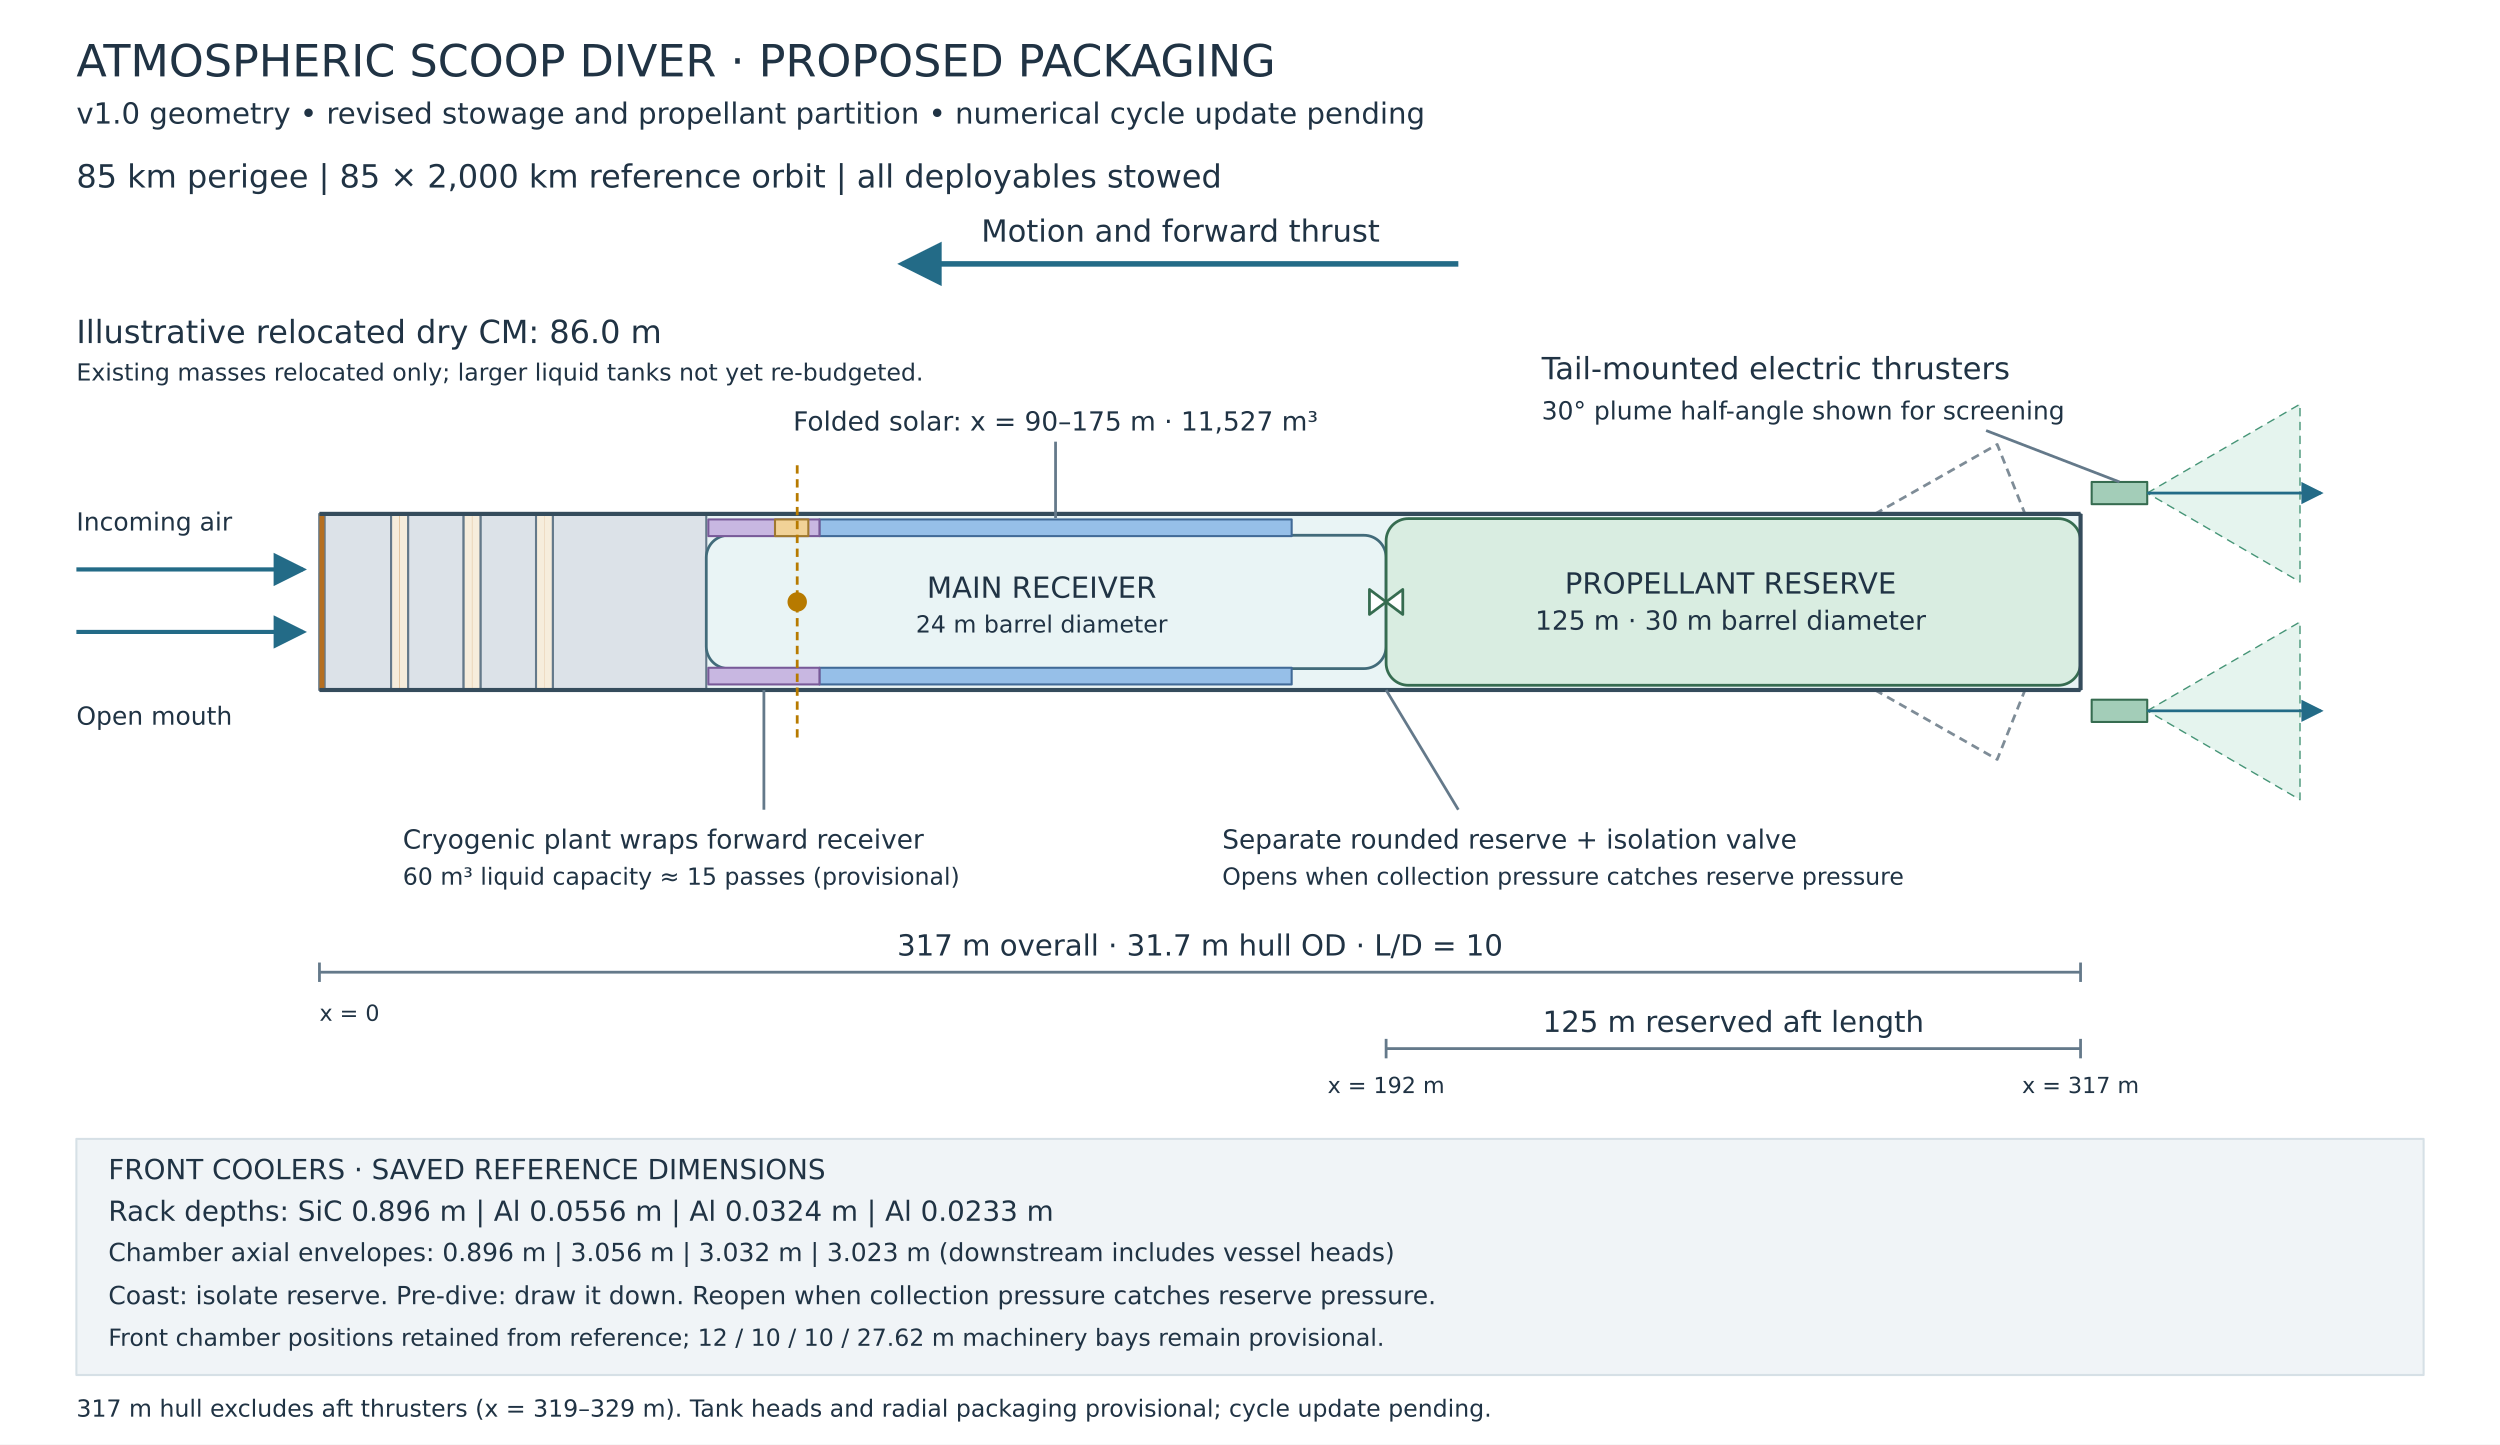
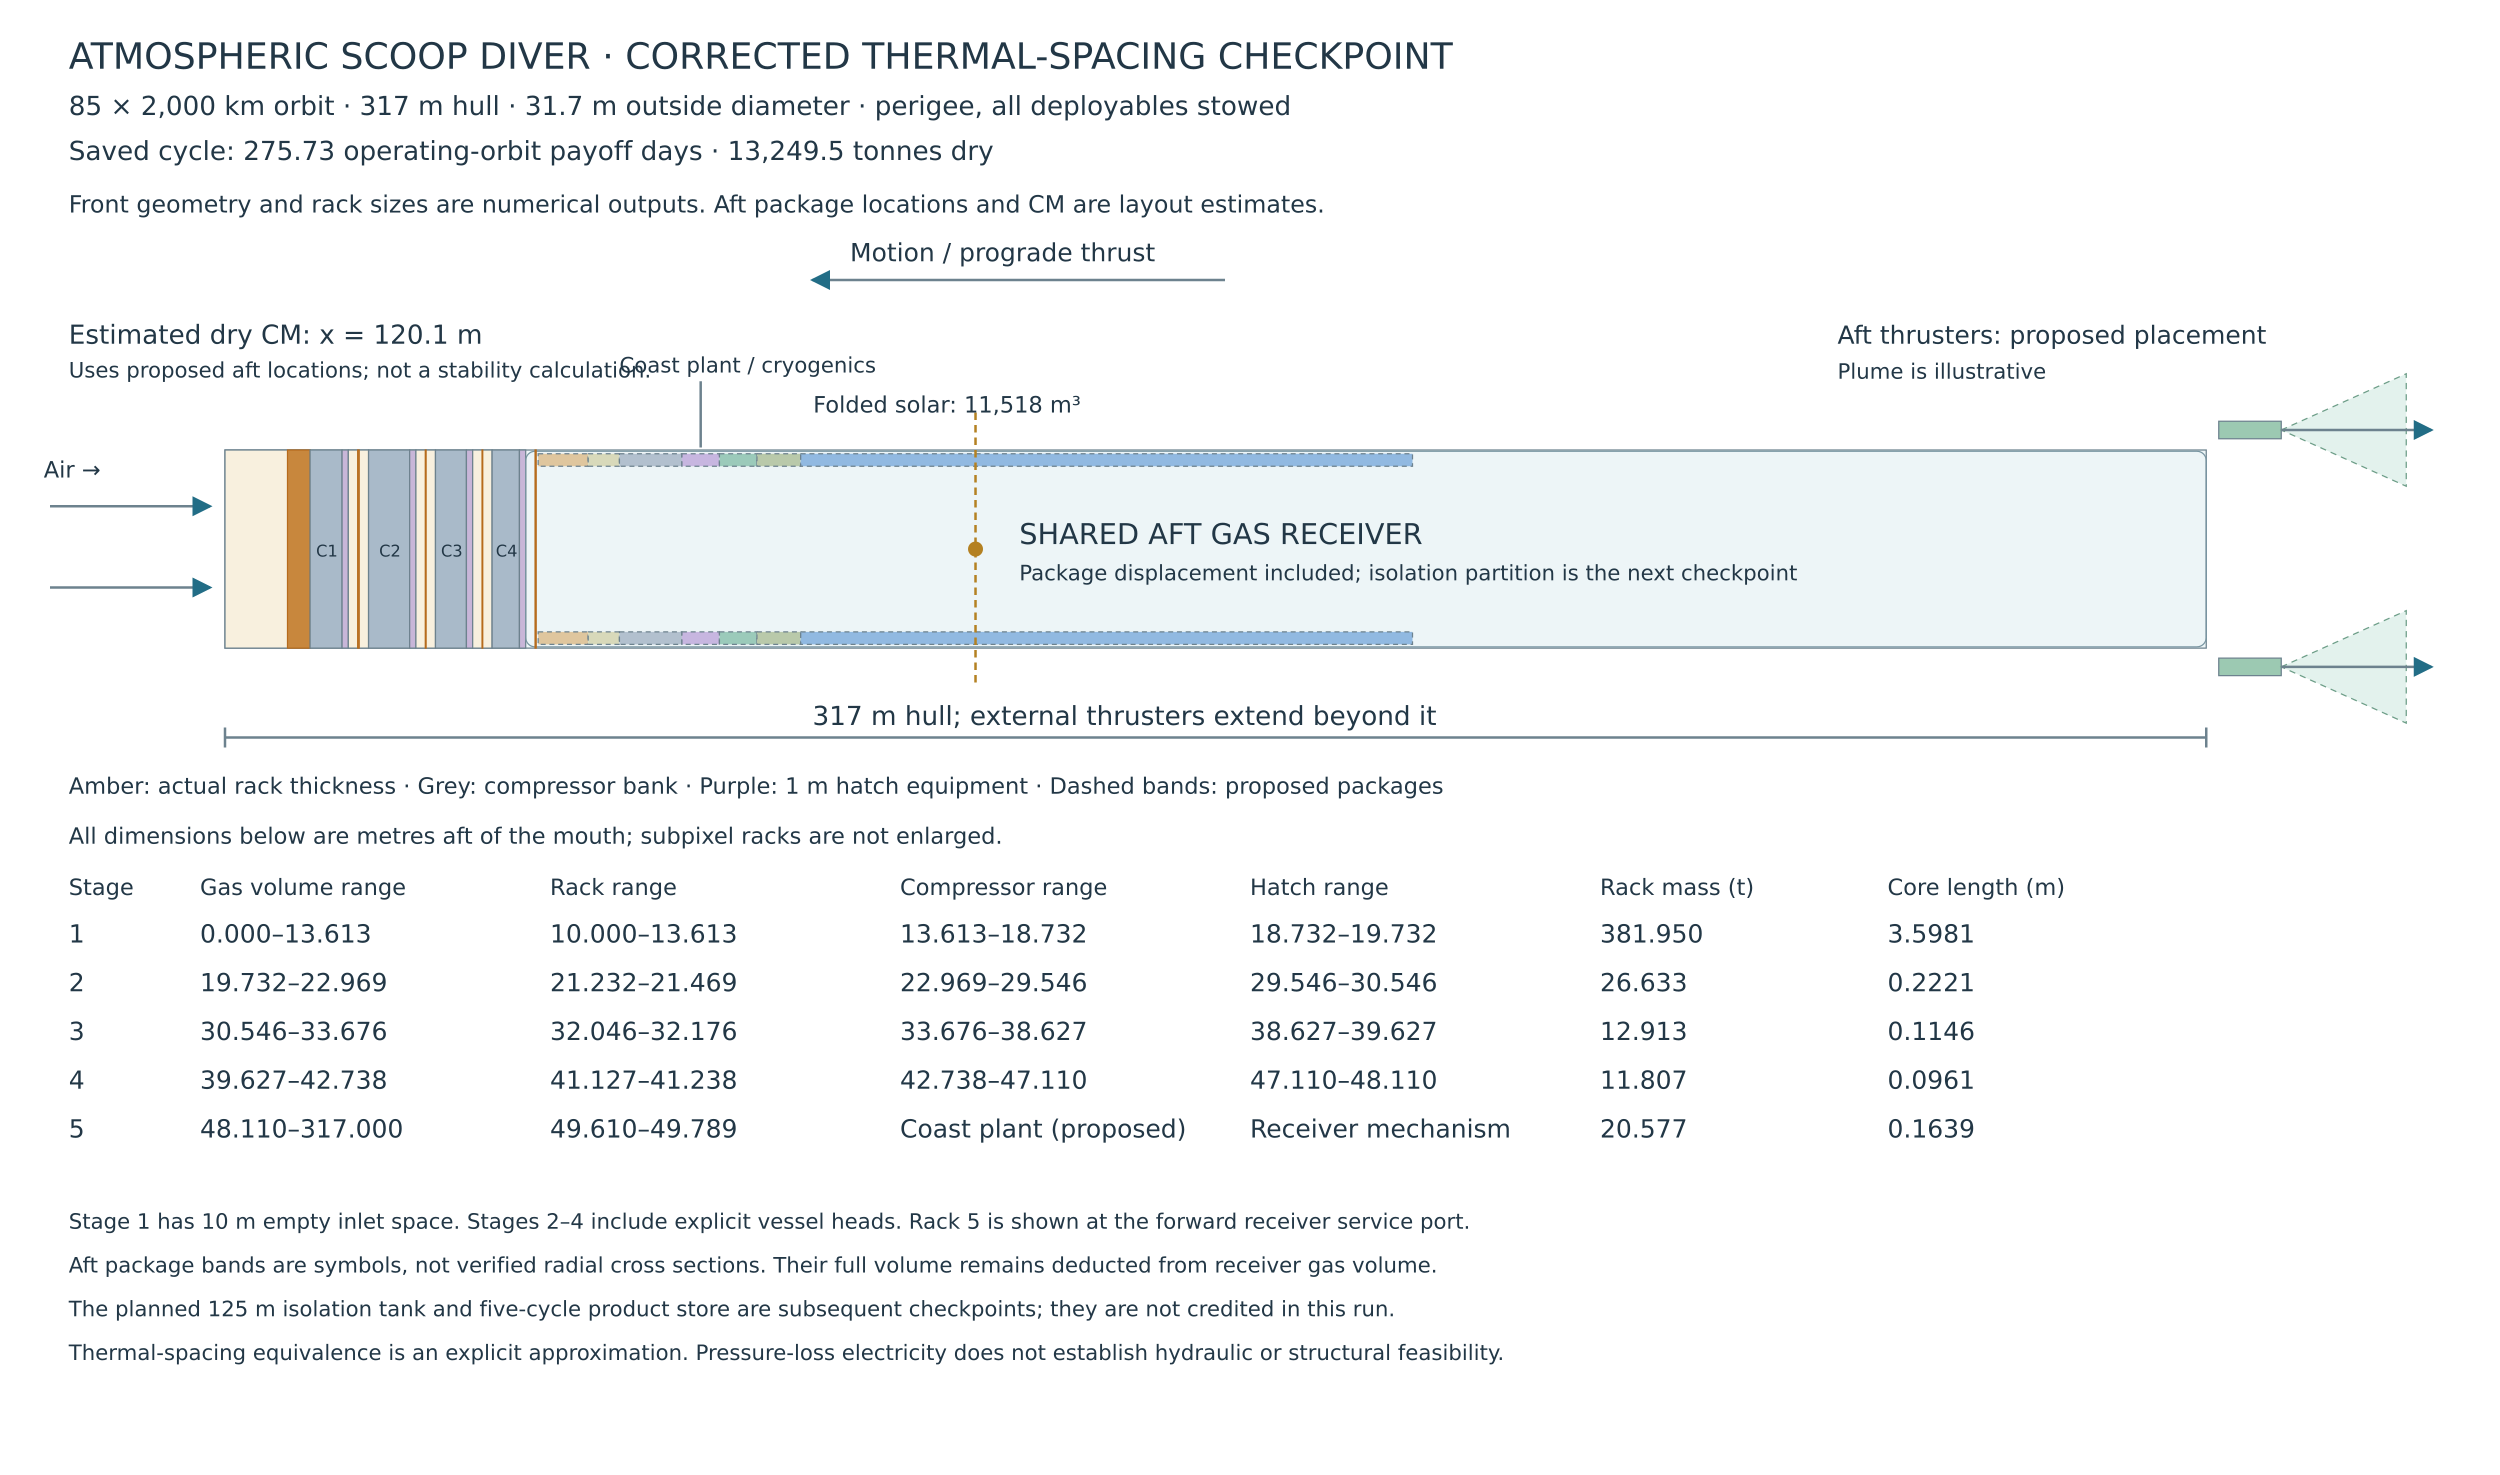
- <svg xmlns="http://www.w3.org/2000/svg" width="1800" height="1040" viewBox="0 0 1800 1040" role="img" aria-labelledby="title desc">
+ <svg xmlns="http://www.w3.org/2000/svg" width="2000" height="1180" viewBox="0 0 2000 1180">
+   <rect width="2000" height="1180" fill="white" />
+   <style>text{font-family:DejaVu Sans,sans-serif;fill:#223746}</style>
  <defs>
-     <marker id="arrow" markerWidth="8" markerHeight="8" refX="7" refY="4" orient="auto">
-       <path d="M0 0L8 4L0 8Z" fill="#236b87" />
+     <marker id="a" markerWidth="8" markerHeight="8" refX="7" refY="4" orient="auto">
+       <path d="M0 0L8 4L0 8Z" fill="#226d86" />
    </marker>
  </defs>
-   <rect width="1800" height="1040" fill="#ffffff" />
-   <style>text{font-family:DejaVu Sans,sans-serif;fill:#203344}line,path,rect{stroke-linejoin:round}</style>
-   <text x="55" y="55" font-size="32" text-anchor="start" fill="#203344">ATMOSPHERIC SCOOP DIVER · PROPOSED PACKAGING</text>
-   <text x="55" y="89" font-size="21" text-anchor="start" fill="#203344">v1.0 geometry • revised stowage and propellant partition • numerical cycle update pending</text>
-   <text x="55" y="135" font-size="23" text-anchor="start" fill="#203344">85 km perigee   |   85 × 2,000 km reference orbit   |   all deployables stowed</text>
-   <line x1="1050" y1="190" x2="650" y2="190" stroke="#236b87" stroke-width="4" stroke-dasharray="" marker-end="url(#arrow)" />
-   <text x="850" y="174" font-size="22" text-anchor="middle" fill="#203344">Motion and forward thrust</text>
-   <text x="55" y="247" font-size="23" text-anchor="start" fill="#996300">Illustrative relocated dry CM: 86.0 m</text>
-   <text x="55" y="274" font-size="17" text-anchor="start" fill="#203344">Existing masses relocated only; larger liquid tanks not yet re-budgeted.</text>
-   <rect x="230.0" y="370.0" width="1268.0" height="126.8" fill="#e9f4f5" stroke="#64798a" stroke-width="1.5" />
-   <rect x="233.586" y="370.0" width="48.0" height="126.8" fill="#dce2e8" stroke="#64798a" stroke-width="1.5" />
-   <rect x="293.808" y="370.0" width="40.0" height="126.8" fill="#dce2e8" stroke="#64798a" stroke-width="1.5" />
-   <rect x="345.938" y="370.0" width="40.0" height="126.8" fill="#dce2e8" stroke="#64798a" stroke-width="1.5" />
-   <rect x="398.031" y="370.0" width="110.478" height="126.8" fill="#dce2e8" stroke="#64798a" stroke-width="1.5" />
-   <rect x="230.0" y="370.0" width="3.586" height="126.8" fill="#f6eddc" stroke="#64798a" stroke-width="1.5" />
-   <rect x="230.0" y="370.0" width="3.586" height="126.8" fill="#b66f20" />
-   <rect x="281.586" y="370.0" width="12.222" height="126.8" fill="#f6eddc" stroke="#64798a" stroke-width="1.5" />
-   <rect x="287.586" y="370.0" width="0.222" height="126.8" fill="#b66f20" />
-   <rect x="333.808" y="370.0" width="12.13" height="126.8" fill="#f6eddc" stroke="#64798a" stroke-width="1.5" />
-   <rect x="339.808" y="370.0" width="0.13" height="126.8" fill="#b66f20" />
-   <rect x="385.938" y="370.0" width="12.093" height="126.8" fill="#f6eddc" stroke="#64798a" stroke-width="1.5" />
-   <rect x="391.938" y="370.0" width="0.093" height="126.8" fill="#b66f20" />
-   <rect x="508.52" y="385.4" width="489.48" height="96" rx="16" fill="#e9f4f5" stroke="#426b7a" stroke-width="2" />
-   <rect x="998.0" y="373.4" width="500.0" height="120" rx="16" fill="#d9ede1" stroke="#366c50" stroke-width="2" />
-   <path d="M986.0 424.4 L1010.0 442.4 L1010.0 424.4 L986.0 442.4 Z" fill="#fff" stroke="#366c50" stroke-width="2" />
-   <rect x="590.0" y="374.0" width="340.0" height="12" fill="#96bfe8" stroke="#416a97" stroke-width="1.5" />
-   <rect x="510.0" y="374.0" width="80.0" height="12" fill="#c8b7e1" stroke="#785a98" stroke-width="1.5" />
-   <rect x="590.0" y="480.8" width="340.0" height="12" fill="#96bfe8" stroke="#416a97" stroke-width="1.5" />
-   <rect x="510.0" y="480.8" width="80.0" height="12" fill="#c8b7e1" stroke="#785a98" stroke-width="1.5" />
-   <rect x="558.0" y="374.0" width="24.0" height="12" fill="#f1d297" stroke="#9f792f" stroke-width="1.5" />
-   <text x="750.0" y="430.4" font-size="21" text-anchor="middle" fill="#203344">MAIN RECEIVER</text>
-   <text x="750.0" y="455.4" font-size="17" text-anchor="middle" fill="#203344">24 m barrel diameter</text>
-   <text x="1246.0" y="427.4" font-size="21" text-anchor="middle" fill="#203344">PROPELLANT RESERVE</text>
-   <text x="1246.0" y="453.4" font-size="19" text-anchor="middle" fill="#203344">125 m · 30 m barrel diameter</text>
-   <rect x="1506.0" y="347.0" width="40.0" height="16" fill="#a3cdb8" stroke="#366c50" stroke-width="1.5" />
-   <path d="M1546.0 355.0 L1656.0 291.0 L1656.0 419.0 Z" fill="#d7eee5" fill-opacity="0.65" stroke="#459476" stroke-dasharray="6 4" />
-   <line x1="1546.0" y1="355.0" x2="1671.0" y2="355.0" stroke="#236b87" stroke-width="2" stroke-dasharray="" marker-end="url(#arrow)" />
-   <rect x="1506.0" y="503.8" width="40.0" height="16" fill="#a3cdb8" stroke="#366c50" stroke-width="1.5" />
-   <path d="M1546.0 511.8 L1656.0 447.8 L1656.0 575.8 Z" fill="#d7eee5" fill-opacity="0.65" stroke="#459476" stroke-dasharray="6 4" />
-   <line x1="1546.0" y1="511.8" x2="1671.0" y2="511.8" stroke="#236b87" stroke-width="2" stroke-dasharray="" marker-end="url(#arrow)" />
-   <path d="M1350.0 370.0 L1438.0 320.0 L1458.0 370.0" fill="none" stroke="#7e8c97" stroke-width="2" stroke-dasharray="6 4" />
-   <path d="M1350.0 496.8 L1438.0 546.8 L1458.0 496.8" fill="none" stroke="#7e8c97" stroke-width="2" stroke-dasharray="6 4" />
-   <line x1="230.0" y1="370.0" x2="1498.0" y2="370.0" stroke="#354c5c" stroke-width="3" stroke-dasharray="" />
-   <line x1="230.0" y1="496.8" x2="1498.0" y2="496.8" stroke="#354c5c" stroke-width="3" stroke-dasharray="" />
-   <line x1="1498.0" y1="370.0" x2="1498.0" y2="496.8" stroke="#354c5c" stroke-width="3" stroke-dasharray="" />
-   <line x1="573.995" y1="335.0" x2="573.995" y2="531.8" stroke="#b77a00" stroke-width="2" stroke-dasharray="6 4" />
-   <circle cx="573.995" cy="433.4" r="7" fill="#b77a00" />
-   <line x1="55" y1="410.0" x2="218.0" y2="410.0" stroke="#236b87" stroke-width="3" stroke-dasharray="" marker-end="url(#arrow)" />
-   <line x1="55" y1="455.0" x2="218.0" y2="455.0" stroke="#236b87" stroke-width="3" stroke-dasharray="" marker-end="url(#arrow)" />
-   <text x="55" y="382.0" font-size="18" text-anchor="start" fill="#203344">Incoming air</text>
-   <text x="55" y="521.8" font-size="18" text-anchor="start" fill="#203344">Open mouth</text>
-   <line x1="760.0" y1="373.0" x2="760.0" y2="318" stroke="#64798a" stroke-width="2" stroke-dasharray="" />
-   <text x="760.0" y="310" font-size="19" text-anchor="middle" fill="#203344">Folded solar: x = 90–175 m · 11,527 m³</text>
-   <text x="1110" y="273" font-size="22" text-anchor="start" fill="#203344">Tail-mounted electric thrusters</text>
-   <text x="1110" y="302" font-size="18" text-anchor="start" fill="#203344">30° plume half-angle shown for screening</text>
-   <line x1="1430" y1="310" x2="1526.0" y2="347.0" stroke="#64798a" stroke-width="2" stroke-dasharray="" />
-   <line x1="550.0" y1="496.8" x2="550" y2="583" stroke="#64798a" stroke-width="2" stroke-dasharray="" />
-   <text x="290" y="611" font-size="19" text-anchor="start" fill="#203344">Cryogenic plant wraps forward receiver</text>
-   <text x="290" y="637" font-size="17" text-anchor="start" fill="#203344">60 m³ liquid capacity ≈ 15 passes (provisional)</text>
-   <line x1="998.0" y1="496.8" x2="1050" y2="583" stroke="#64798a" stroke-width="2" stroke-dasharray="" />
-   <text x="880" y="611" font-size="19" text-anchor="start" fill="#203344">Separate rounded reserve + isolation valve</text>
-   <text x="880" y="637" font-size="17" text-anchor="start" fill="#203344">Opens when collection pressure catches reserve pressure</text>
-   <line x1="230.0" y1="700" x2="1498.0" y2="700" stroke="#64798a" stroke-width="2" stroke-dasharray="" />
-   <line x1="230.0" y1="693" x2="230.0" y2="707" stroke="#64798a" stroke-width="2" stroke-dasharray="" />
-   <line x1="1498.0" y1="693" x2="1498.0" y2="707" stroke="#64798a" stroke-width="2" stroke-dasharray="" />
-   <text x="864.0" y="688" font-size="21" text-anchor="middle" fill="#203344">317 m overall · 31.7 m hull OD · L/D = 10</text>
-   <line x1="998.0" y1="755" x2="1498.0" y2="755" stroke="#64798a" stroke-width="2" stroke-dasharray="" />
-   <line x1="998.0" y1="748" x2="998.0" y2="762" stroke="#64798a" stroke-width="2" stroke-dasharray="" />
-   <line x1="1498.0" y1="748" x2="1498.0" y2="762" stroke="#64798a" stroke-width="2" stroke-dasharray="" />
-   <text x="1248.0" y="743" font-size="21" text-anchor="middle" fill="#203344">125 m reserved aft length</text>
-   <text x="230.0" y="735" font-size="16" text-anchor="start" fill="#203344">x = 0</text>
-   <text x="998.0" y="787" font-size="16" text-anchor="middle" fill="#203344">x = 192 m</text>
-   <text x="1498.0" y="787" font-size="16" text-anchor="middle" fill="#203344">x = 317 m</text>
-   <rect x="55" y="820" width="1690" height="170" fill="#f0f4f7" stroke="#d6e0e6" stroke-width="1.5" />
-   <text x="78" y="849" font-size="20" text-anchor="start" fill="#203344">FRONT COOLERS · SAVED REFERENCE DIMENSIONS</text>
-   <text x="78" y="879" font-size="20" text-anchor="start" fill="#203344">Rack depths: SiC 0.896 m  |  Al 0.0556 m  |  Al 0.0324 m  |  Al 0.0233 m</text>
-   <text x="78" y="908" font-size="18" text-anchor="start" fill="#203344">Chamber axial envelopes: 0.896 m  |  3.056 m  |  3.032 m  |  3.023 m (downstream includes vessel heads)</text>
-   <text x="78" y="939" font-size="18" text-anchor="start" fill="#203344">Coast: isolate reserve. Pre-dive: draw it down. Reopen when collection pressure catches reserve pressure.</text>
-   <text x="78" y="969" font-size="17" text-anchor="start" fill="#203344">Front chamber positions retained from reference; 12 / 10 / 10 / 27.62 m machinery bays remain provisional.</text>
-   <text x="55" y="1020" font-size="17" text-anchor="start" fill="#203344">317 m hull excludes aft thrusters (x = 319–329 m). Tank heads and radial packaging provisional; cycle update pending.</text>
+   <text x="55" y="55" font-size="29">ATMOSPHERIC SCOOP DIVER · CORRECTED THERMAL-SPACING CHECKPOINT</text>
+   <text x="55" y="92" font-size="21">85 × 2,000 km orbit · 317 m hull · 31.7 m outside diameter · perigee, all deployables stowed</text>
+   <text x="55" y="128" font-size="21">Saved cycle: 275.73 operating-orbit payoff days · 13,249.5 tonnes dry</text>
+   <text x="55" y="170" font-size="19">Front geometry and rack sizes are numerical outputs. Aft package locations and CM are layout estimates.</text>
+   <line x1="980" y1="224" x2="650" y2="224" stroke="#6d828e" stroke-width="2" stroke-dasharray="" marker-end="url(#a)" />
+   <text x="680" y="209" font-size="20">Motion / prograde thrust</text>
+   <text x="55" y="275" font-size="21">Estimated dry CM: x = 120.1 m</text>
+   <text x="55" y="302" font-size="17">Uses proposed aft locations; not a stability calculation.</text>
+   <rect x="180.0" y="360.0" width="1585.0" height="158.5" fill="#edf5f7" stroke="#6d828e" stroke-dasharray="" />
+   <rect x="180.0" y="360.0" width="68.066" height="158.5" fill="#f8f0de" stroke="#6d828e" stroke-dasharray="" />
+   <rect x="230.0" y="360.0" width="18.066" height="158.5" fill="#c8873d" stroke="#b66b1c" stroke-dasharray="" />
+   <rect x="248.066" y="360.0" width="25.594" height="158.5" fill="#a9bac9" stroke="#6d828e" stroke-dasharray="" />
+   <rect x="273.659" y="360.0" width="5.0" height="158.5" fill="#c8b6d8" stroke="#6d828e" stroke-dasharray="" />
+   <text x="252.862" y="445.25" font-size="13">C1</text>
+   <rect x="278.659" y="360.0" width="16.185" height="158.5" fill="#f8f0de" stroke="#6d828e" stroke-dasharray="" />
+   <rect x="286.159" y="360.0" width="1.185" height="158.5" fill="#c8873d" stroke="#b66b1c" stroke-dasharray="" />
+   <rect x="294.845" y="360.0" width="32.886" height="158.5" fill="#a9bac9" stroke="#6d828e" stroke-dasharray="" />
+   <rect x="327.731" y="360.0" width="5.0" height="158.5" fill="#c8b6d8" stroke="#6d828e" stroke-dasharray="" />
+   <text x="303.288" y="445.25" font-size="13">C2</text>
+   <rect x="332.731" y="360.0" width="15.648" height="158.5" fill="#f8f0de" stroke="#6d828e" stroke-dasharray="" />
+   <rect x="340.231" y="360.0" width="0.648" height="158.5" fill="#c8873d" stroke="#b66b1c" stroke-dasharray="" />
+   <rect x="348.379" y="360.0" width="24.757" height="158.5" fill="#a9bac9" stroke="#6d828e" stroke-dasharray="" />
+   <rect x="373.137" y="360.0" width="5.0" height="158.5" fill="#c8b6d8" stroke="#6d828e" stroke-dasharray="" />
+   <text x="352.758" y="445.25" font-size="13">C3</text>
+   <rect x="378.137" y="360.0" width="15.556" height="158.5" fill="#f8f0de" stroke="#6d828e" stroke-dasharray="" />
+   <rect x="385.637" y="360.0" width="0.556" height="158.5" fill="#c8873d" stroke="#b66b1c" stroke-dasharray="" />
+   <rect x="393.692" y="360.0" width="21.856" height="158.5" fill="#a9bac9" stroke="#6d828e" stroke-dasharray="" />
+   <rect x="415.548" y="360.0" width="5.0" height="158.5" fill="#c8b6d8" stroke="#6d828e" stroke-dasharray="" />
+   <text x="396.62" y="445.25" font-size="13">C4</text>
+   <rect x="420.548" y="361.0" width="1344.452" height="156.5" rx="7.5" fill="none" stroke="#7895a1" />
+   <rect x="428.048" y="360.0" width="0.895" height="158.5" fill="#c8873d" stroke="#b66b1c" stroke-dasharray="" />
+   <text x="815.412" y="435.25" font-size="23">SHARED AFT GAS RECEIVER</text>
+   <text x="815.412" y="464.25" font-size="17">Package displacement included; isolation partition is the next checkpoint</text>
+   <rect x="430.548" y="363.0" width="40.0" height="10" fill="#dfc69e" stroke="#6d828e" stroke-dasharray="4 3" />
+   <rect x="430.548" y="505.5" width="40.0" height="10" fill="#dfc69e" stroke="#6d828e" stroke-dasharray="4 3" />
+   <rect x="470.548" y="363.0" width="25.0" height="10" fill="#d8d9ba" stroke="#6d828e" stroke-dasharray="4 3" />
+   <rect x="470.548" y="505.5" width="25.0" height="10" fill="#d8d9ba" stroke="#6d828e" stroke-dasharray="4 3" />
+   <rect x="495.548" y="363.0" width="50" height="10" fill="#b2c0ce" stroke="#6d828e" stroke-dasharray="4 3" />
+   <rect x="495.548" y="505.5" width="50" height="10" fill="#b2c0ce" stroke="#6d828e" stroke-dasharray="4 3" />
+   <rect x="545.548" y="363.0" width="30.0" height="10" fill="#c7b6e0" stroke="#6d828e" stroke-dasharray="4 3" />
+   <rect x="545.548" y="505.5" width="30.0" height="10" fill="#c7b6e0" stroke="#6d828e" stroke-dasharray="4 3" />
+   <rect x="575.548" y="363.0" width="30.0" height="10" fill="#9bcaba" stroke="#6d828e" stroke-dasharray="4 3" />
+   <rect x="575.548" y="505.5" width="30.0" height="10" fill="#9bcaba" stroke="#6d828e" stroke-dasharray="4 3" />
+   <rect x="605.548" y="363.0" width="35.0" height="10" fill="#b9c9aa" stroke="#6d828e" stroke-dasharray="4 3" />
+   <rect x="605.548" y="505.5" width="35.0" height="10" fill="#b9c9aa" stroke="#6d828e" stroke-dasharray="4 3" />
+   <rect x="640.548" y="363.0" width="489.452" height="10" fill="#91b9e1" stroke="#6d828e" stroke-dasharray="4 3" />
+   <rect x="640.548" y="505.5" width="489.452" height="10" fill="#91b9e1" stroke="#6d828e" stroke-dasharray="4 3" />
+   <rect x="1775.0" y="337.0" width="50.0" height="14" fill="#9cc9b2" stroke="#6d828e" stroke-dasharray="" />
+   <path d="M1825.0 344.0 L1925.0 299.0 L1925.0 389.0Z" fill="#e3f2ed" stroke="#6c9d87" stroke-dasharray="5 4" />
+   <line x1="1825.0" y1="344.0" x2="1945.0" y2="344.0" stroke="#6d828e" stroke-width="2" stroke-dasharray="" marker-end="url(#a)" />
+   <rect x="1775.0" y="526.5" width="50.0" height="14" fill="#9cc9b2" stroke="#6d828e" stroke-dasharray="" />
+   <path d="M1825.0 533.5 L1925.0 488.5 L1925.0 578.5Z" fill="#e3f2ed" stroke="#6c9d87" stroke-dasharray="5 4" />
+   <line x1="1825.0" y1="533.5" x2="1945.0" y2="533.5" stroke="#6d828e" stroke-width="2" stroke-dasharray="" marker-end="url(#a)" />
+   <line x1="780.412" y1="330.0" x2="780.412" y2="548.5" stroke="#b48122" stroke-width="2" stroke-dasharray="6 4" />
+   <circle cx="780.412" cy="439.25" r="6" fill="#b48122" />
+   <line x1="40" y1="405.0" x2="168.0" y2="405.0" stroke="#6d828e" stroke-width="2" stroke-dasharray="" marker-end="url(#a)" />
+   <line x1="40" y1="470.0" x2="168.0" y2="470.0" stroke="#6d828e" stroke-width="2" stroke-dasharray="" marker-end="url(#a)" />
+   <text x="35" y="382.0" font-size="18">Air →</text>
+   <line x1="560.548" y1="358.0" x2="560.548" y2="305" stroke="#6d828e" stroke-width="2" stroke-dasharray="" />
+   <text x="495.548" y="298" font-size="17">Coast plant / cryogenics</text>
+   <text x="650.548" y="330" font-size="18">Folded solar: 11,518 m³</text>
+   <text x="1470" y="275" font-size="20">Aft thrusters: proposed placement</text>
+   <text x="1470" y="303" font-size="17">Plume is illustrative</text>
+   <line x1="180.0" y1="590" x2="1765.0" y2="590" stroke="#6d828e" stroke-width="2" stroke-dasharray="" />
+   <line x1="180.0" y1="582" x2="180.0" y2="598" stroke="#6d828e" stroke-width="2" stroke-dasharray="" />
+   <line x1="1765.0" y1="582" x2="1765.0" y2="598" stroke="#6d828e" stroke-width="2" stroke-dasharray="" />
+   <text x="650" y="580" font-size="21">317 m hull; external thrusters extend beyond it</text>
+   <text x="55" y="635" font-size="18">Amber: actual rack thickness · Grey: compressor bank · Purple: 1 m hatch equipment · Dashed bands: proposed packages</text>
+   <text x="55" y="675" font-size="18">All dimensions below are metres aft of the mouth; subpixel racks are not enlarged.</text>
+   <text x="55" y="716" font-size="18">Stage</text>
+   <text x="160" y="716" font-size="18">Gas volume range</text>
+   <text x="440" y="716" font-size="18">Rack range</text>
+   <text x="720" y="716" font-size="18">Compressor range</text>
+   <text x="1000" y="716" font-size="18">Hatch range</text>
+   <text x="1280" y="716" font-size="18">Rack mass (t)</text>
+   <text x="1510" y="716" font-size="18">Core length (m)</text>
+   <text x="55" y="754" font-size="20">1</text>
+   <text x="160" y="754" font-size="20">0.000–13.613</text>
+   <text x="440" y="754" font-size="20">10.000–13.613</text>
+   <text x="720" y="754" font-size="20">13.613–18.732</text>
+   <text x="1000" y="754" font-size="20">18.732–19.732</text>
+   <text x="1280" y="754" font-size="20">381.950</text>
+   <text x="1510" y="754" font-size="20">3.5981</text>
+   <text x="55" y="793" font-size="20">2</text>
+   <text x="160" y="793" font-size="20">19.732–22.969</text>
+   <text x="440" y="793" font-size="20">21.232–21.469</text>
+   <text x="720" y="793" font-size="20">22.969–29.546</text>
+   <text x="1000" y="793" font-size="20">29.546–30.546</text>
+   <text x="1280" y="793" font-size="20">26.633</text>
+   <text x="1510" y="793" font-size="20">0.2221</text>
+   <text x="55" y="832" font-size="20">3</text>
+   <text x="160" y="832" font-size="20">30.546–33.676</text>
+   <text x="440" y="832" font-size="20">32.046–32.176</text>
+   <text x="720" y="832" font-size="20">33.676–38.627</text>
+   <text x="1000" y="832" font-size="20">38.627–39.627</text>
+   <text x="1280" y="832" font-size="20">12.913</text>
+   <text x="1510" y="832" font-size="20">0.1146</text>
+   <text x="55" y="871" font-size="20">4</text>
+   <text x="160" y="871" font-size="20">39.627–42.738</text>
+   <text x="440" y="871" font-size="20">41.127–41.238</text>
+   <text x="720" y="871" font-size="20">42.738–47.110</text>
+   <text x="1000" y="871" font-size="20">47.110–48.110</text>
+   <text x="1280" y="871" font-size="20">11.807</text>
+   <text x="1510" y="871" font-size="20">0.0961</text>
+   <text x="55" y="910" font-size="20">5</text>
+   <text x="160" y="910" font-size="20">48.110–317.000</text>
+   <text x="440" y="910" font-size="20">49.610–49.789</text>
+   <text x="720" y="910" font-size="20">Coast plant (proposed)</text>
+   <text x="1000" y="910" font-size="20">Receiver mechanism</text>
+   <text x="1280" y="910" font-size="20">20.577</text>
+   <text x="1510" y="910" font-size="20">0.1639</text>
+   <text x="55" y="983" font-size="17">Stage 1 has 10 m empty inlet space. Stages 2–4 include explicit vessel heads. Rack 5 is shown at the forward receiver service port.</text>
+   <text x="55" y="1018" font-size="17">Aft package bands are symbols, not verified radial cross sections. Their full volume remains deducted from receiver gas volume.</text>
+   <text x="55" y="1053" font-size="17">The planned 125 m isolation tank and five-cycle product store are subsequent checkpoints; they are not credited in this run.</text>
+   <text x="55" y="1088" font-size="17">Thermal-spacing equivalence is an explicit approximation. Pressure-loss electricity does not establish hydraulic or structural feasibility.</text>
</svg>
